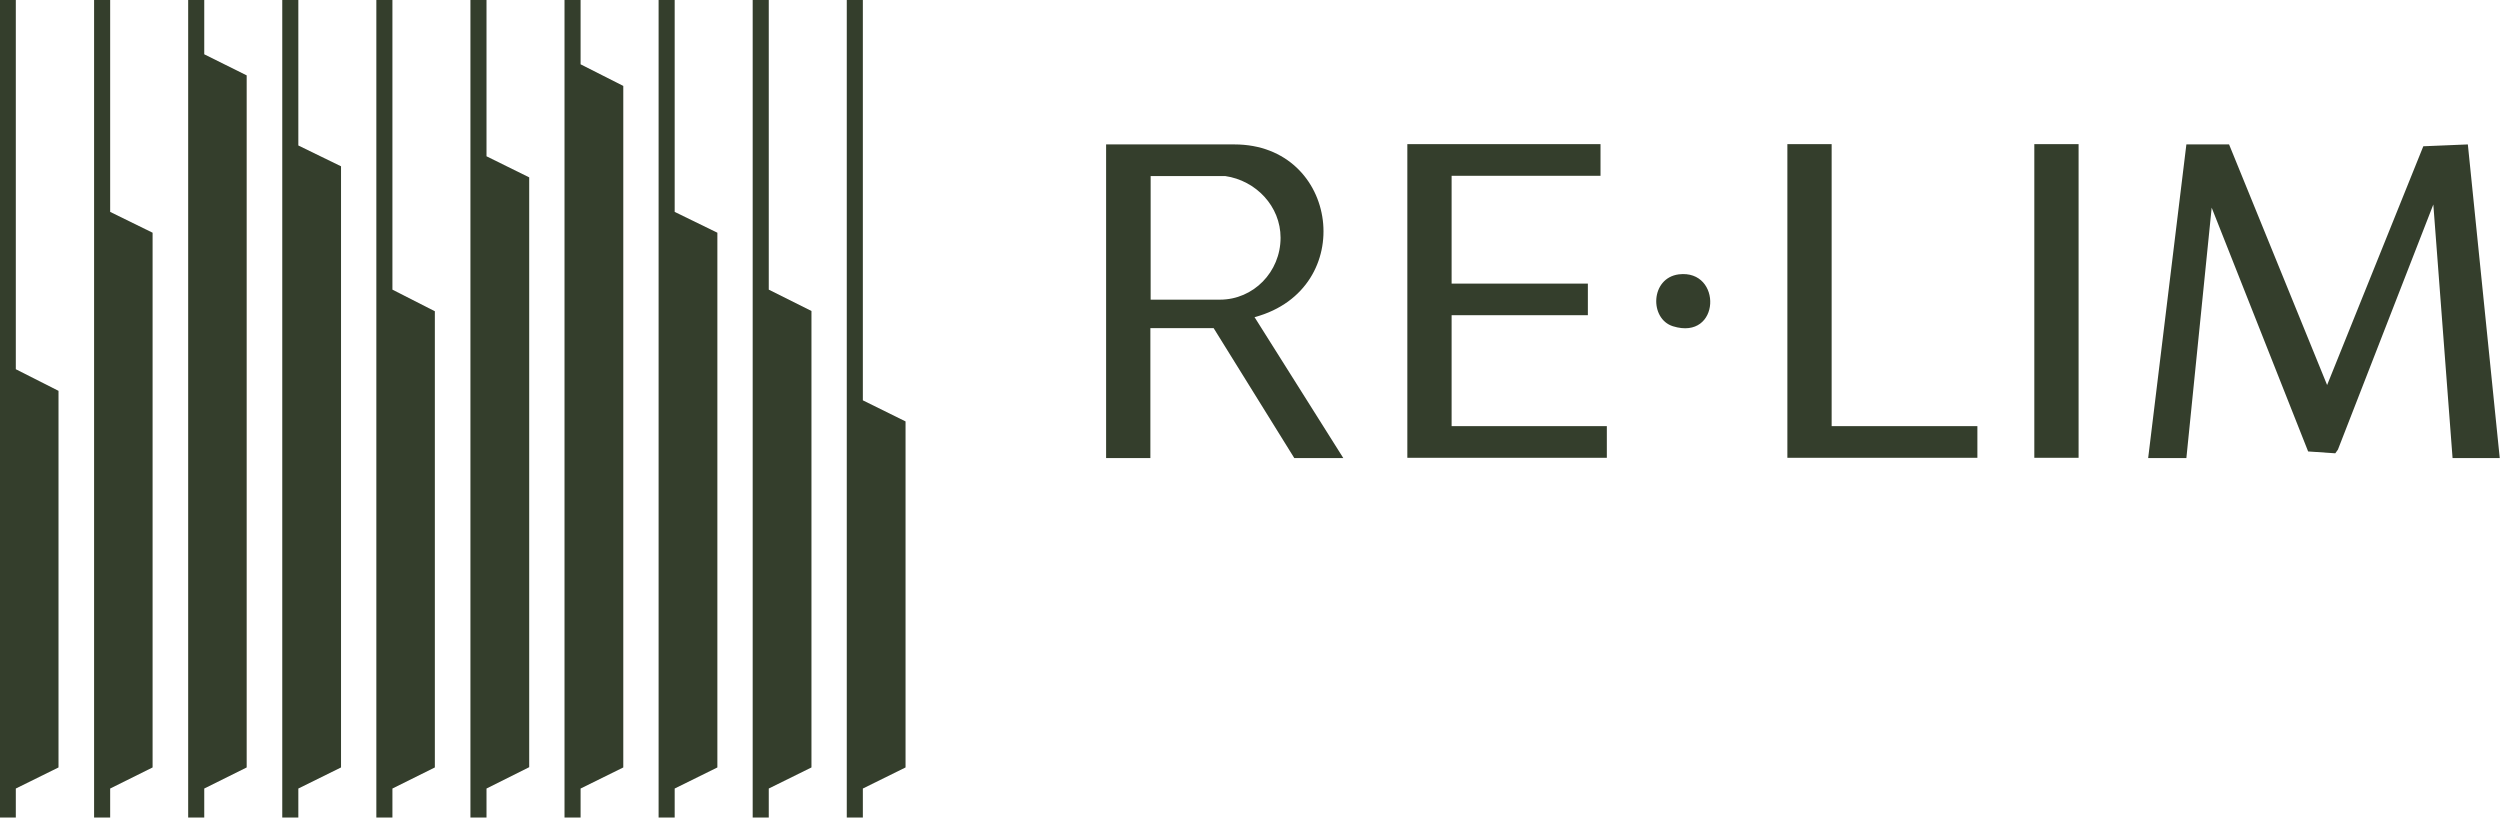
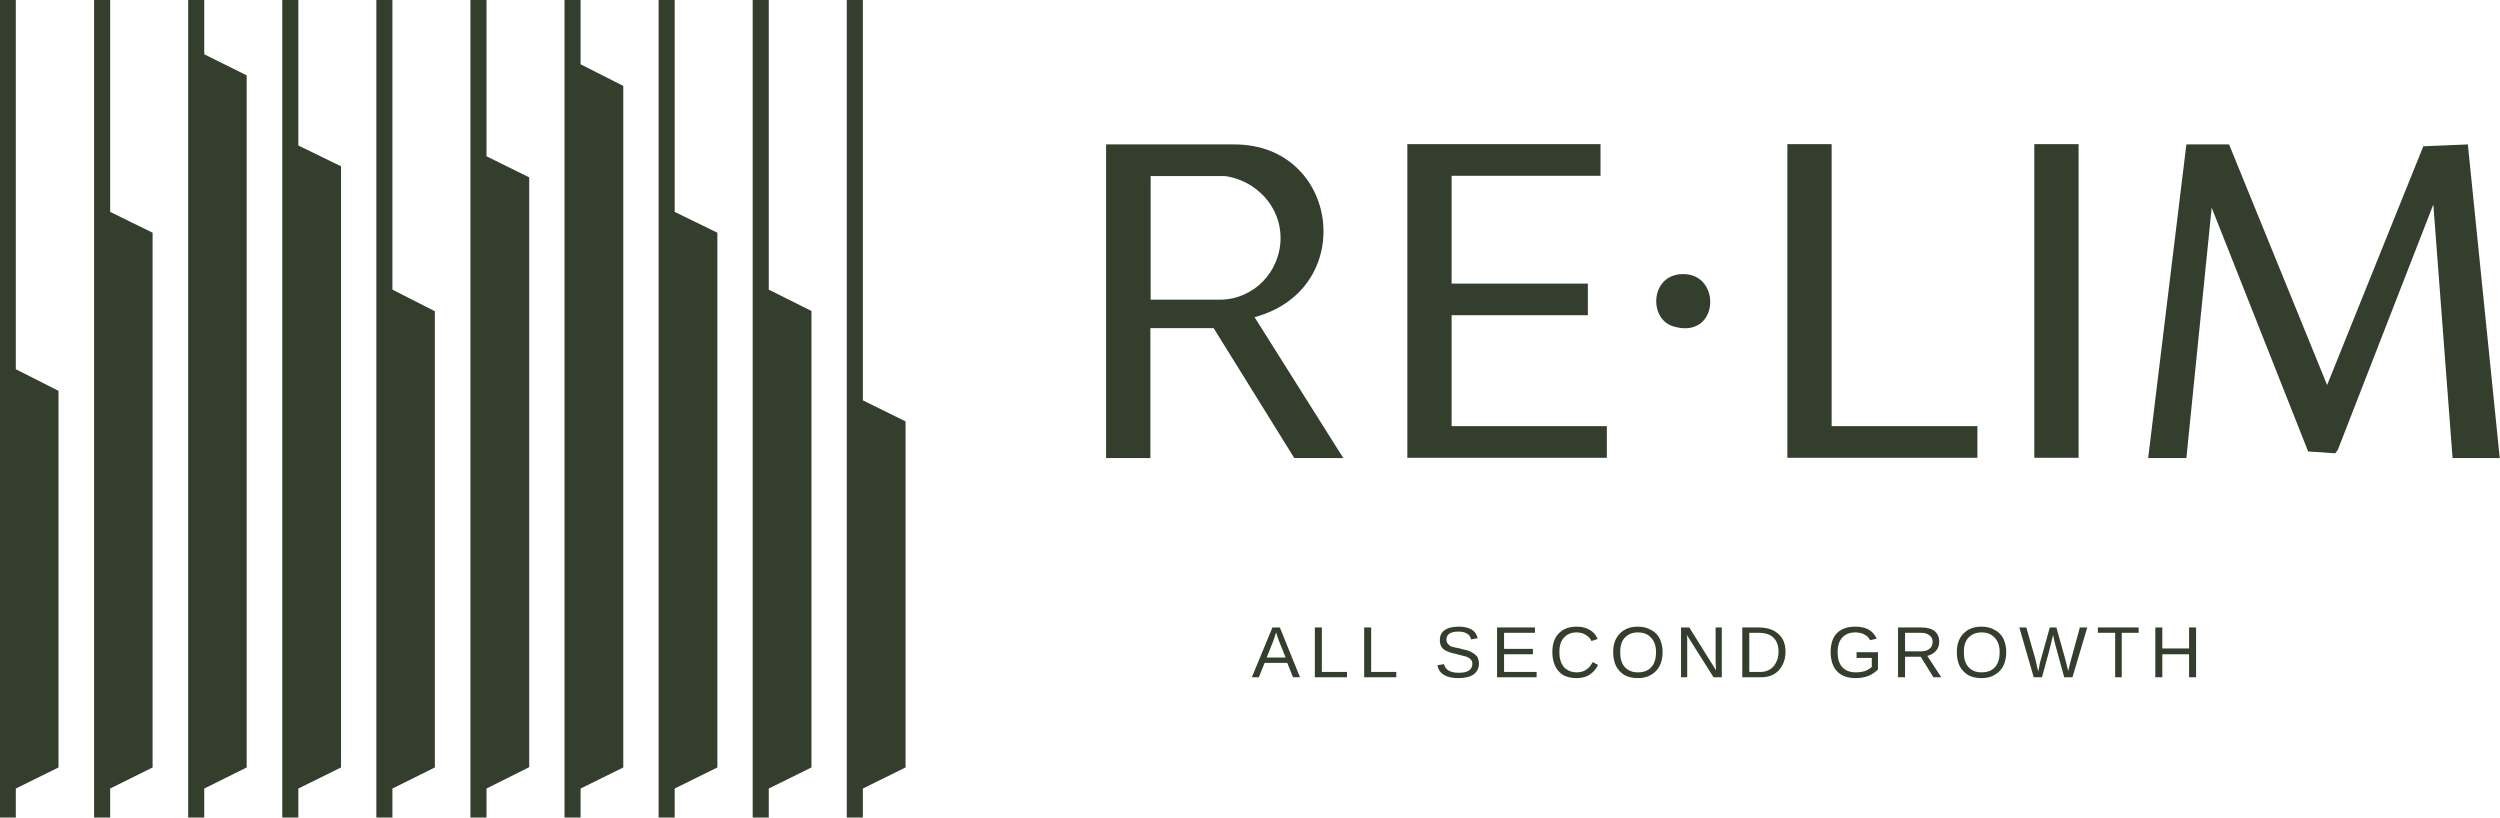
<svg xmlns="http://www.w3.org/2000/svg" viewBox="0 0 94.86 31.02" role="img" aria-labelledby="title">
-   <style>.a{fill:#343e2c}</style>
+   <style>.a{fill:#343e2c}.tag{font:2.75px Arial,sans-serif;letter-spacing:.34px;fill:#343e2c}</style>
  <g class="a">
    <path d="M93.06 17.38l-.73-9.62-3.62 9.3-.1.14-1.03-.07-3.66-9.25-.96 9.5h-1.45l1.45-11.9h1.62l3.72 9.13 3.65-9.06 1.69-.07 1.21 11.9h-1.8zM47.62 12.03c3.92-1.07 3.2-6.55-.78-6.55h-4.87v11.9h1.68v-4.93h2.4l3.06 4.93h1.86l-3.37-5.35zm-1.38-.66h-2.58V6.68h2.83c1.17.17 2.1 1.15 2.1 2.34 0 1.3-1.03 2.35-2.3 2.35h-.05zM60.73 5.47v1.2h-5.65v4.09h5.17v1.2h-5.17v4.21h5.89v1.2H53.4V5.47h7.34zM69.5 5.47v10.7h5.53v1.2h-7.21V5.47h1.68zM77.19 5.47h1.68v11.9h-1.68zM63.7 10.41c1.66-.2 1.59 2.53-.22 1.97-.9-.28-.86-1.83.22-1.97z" />
    <path d="M.6 0H0v31.02h.6v-1.1l1.62-.8V14.83L.6 14.01V0zm3.58 0h-.61v31.02h.61v-1.1l1.61-.8V8.83l-1.61-.79V0zm3.57 0h-.61v31.02h.61v-1.1l1.61-.8V2.86l-1.61-.8V0zm3.57 0h-.61v31.02h.61v-1.1l1.62-.8V6.31l-1.62-.79V0zm3.57 0h-.61v31.02h.61v-1.1l1.61-.8V11.81l-1.61-.82V0zm3.57 0h-.61v31.02h.61v-1.1l1.62-.81V6.73l-1.62-.8V0zm3.57 0h-.61v31.02h.61v-1.1l1.62-.8V3.26l-1.62-.82V0zm3.57 0h-.61v31.02h.61v-1.1l1.62-.8V8.83l-1.62-.79V0zm3.57 0h-.61v31.02h.61v-1.1l1.62-.8V11.8l-1.62-.81V0zm5.19 15.99l-1.62-.8V0h-.61v31.02h.61v-1.1l1.62-.8V15.99z" />
  </g>
+   <text class="tag" x="47.5" y="25.7">ALL SECOND GROWTH</text>
</svg>
